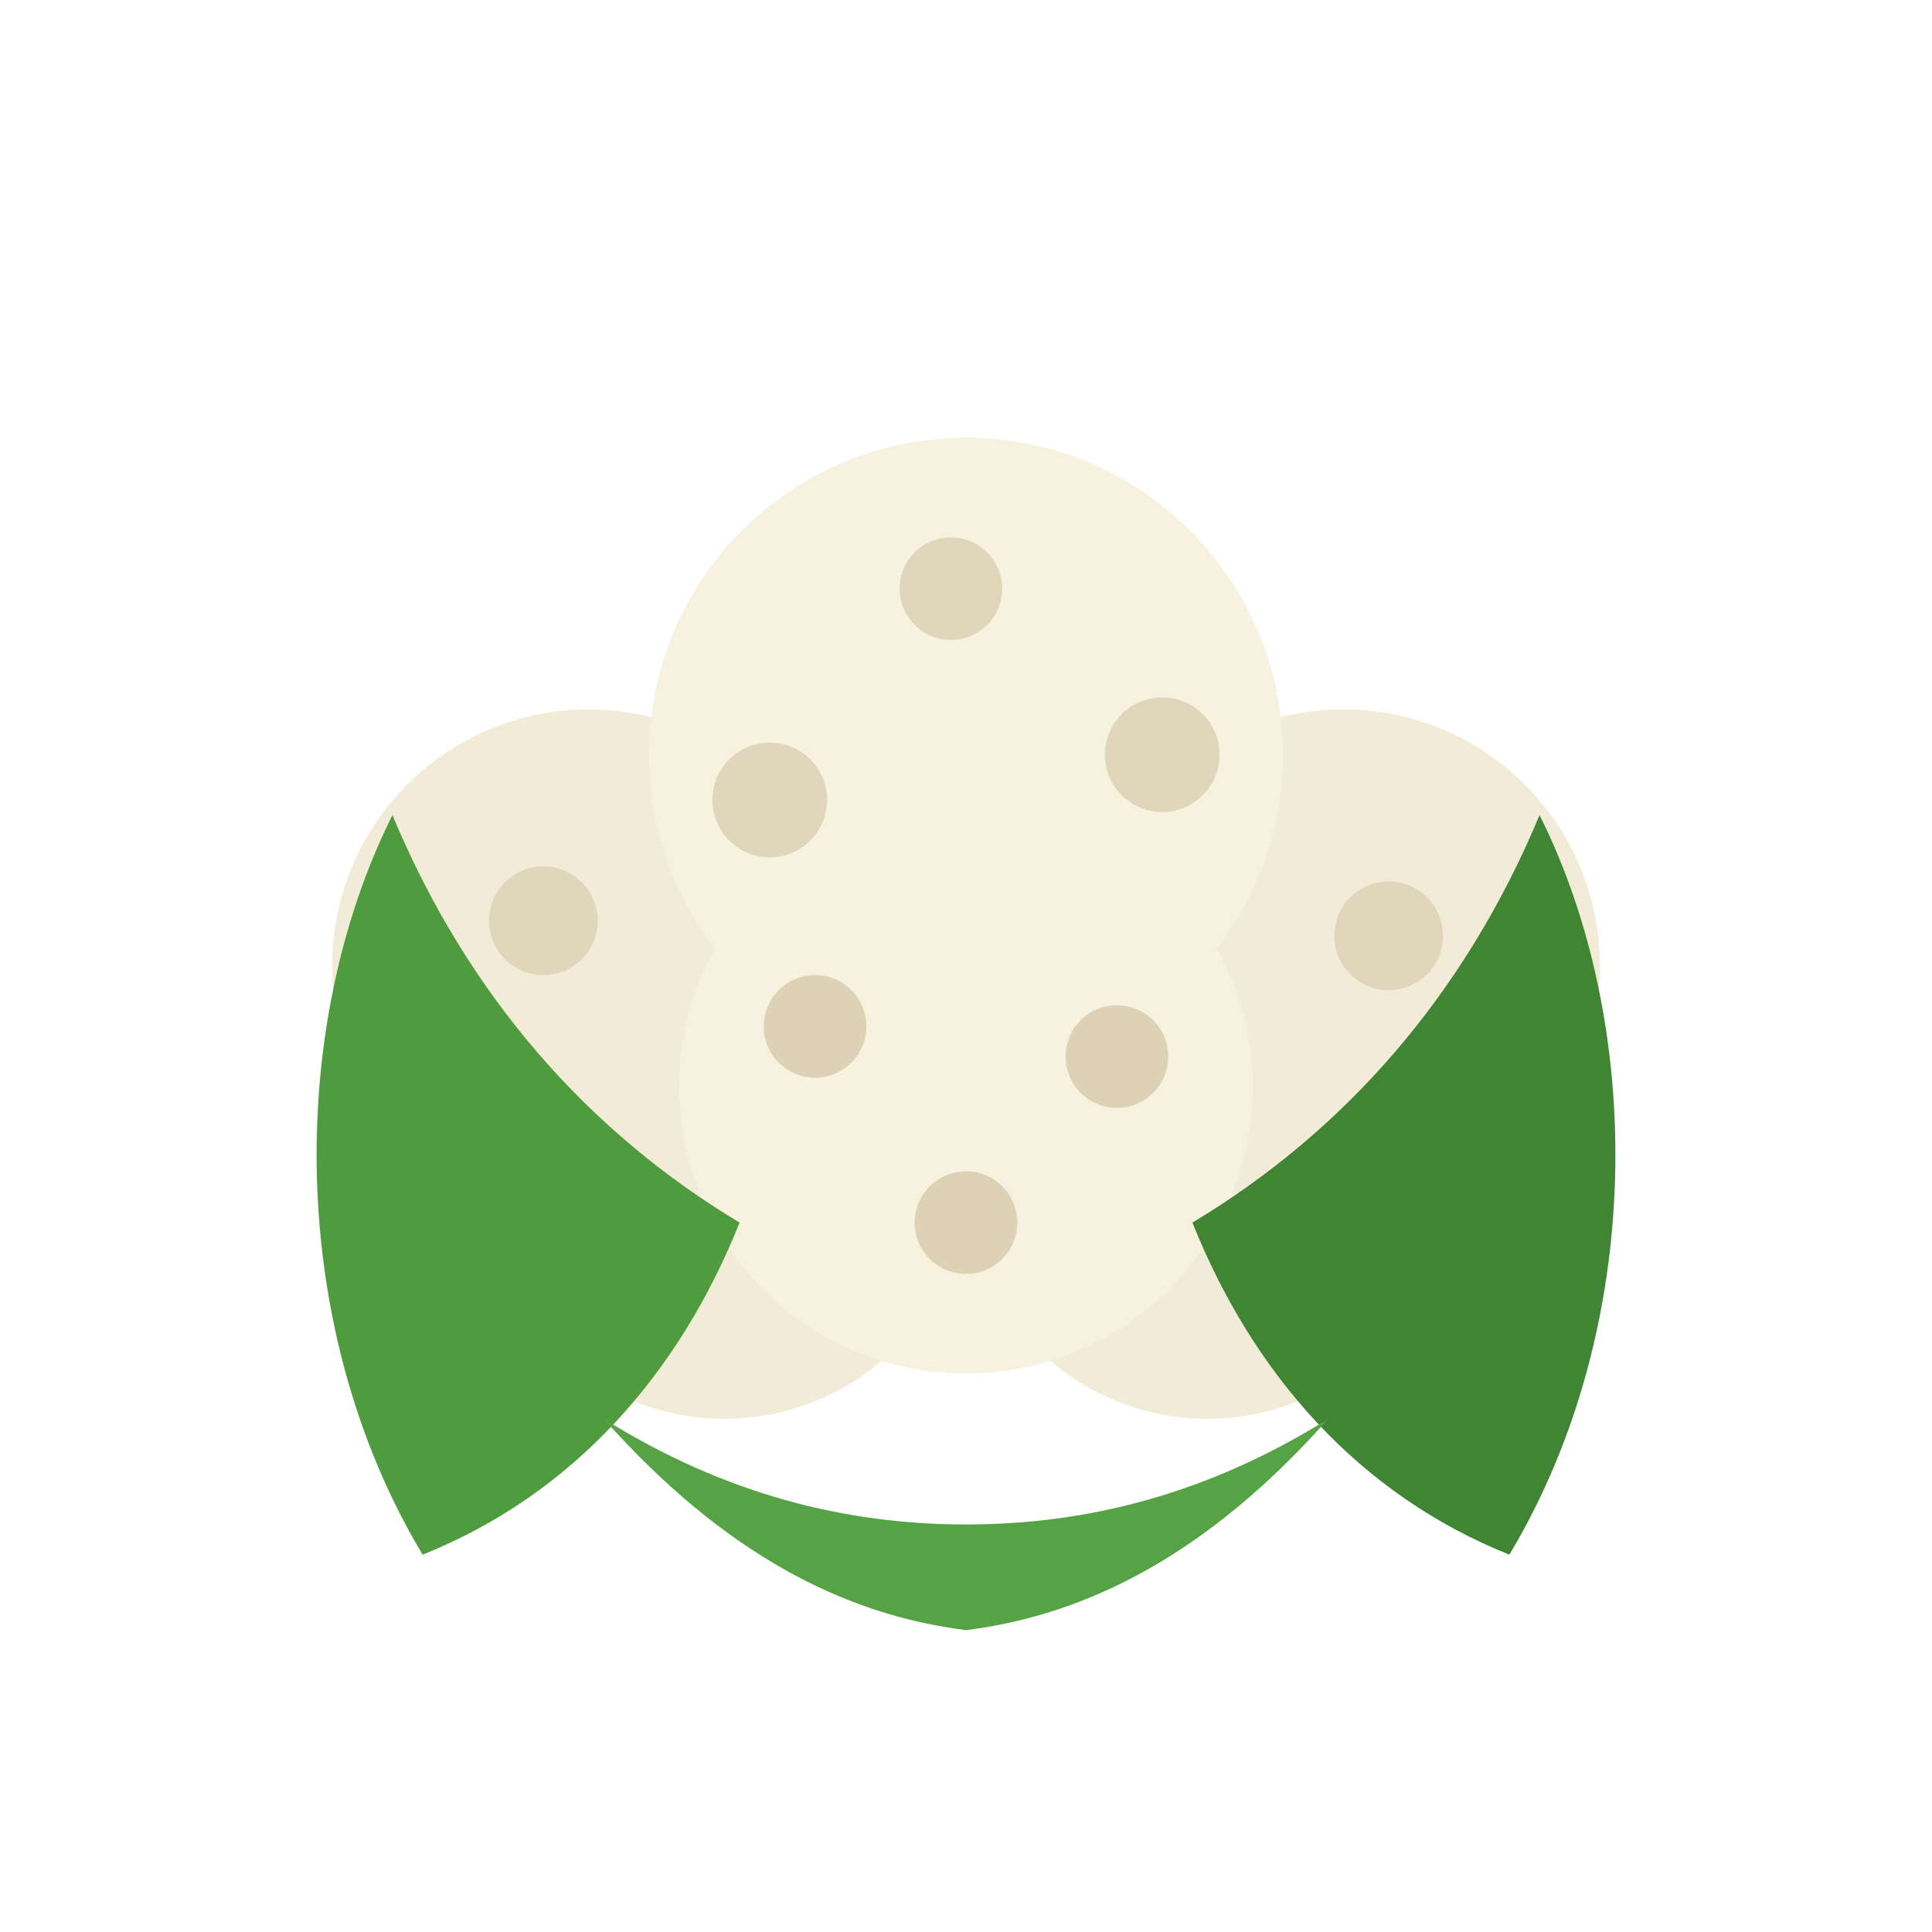
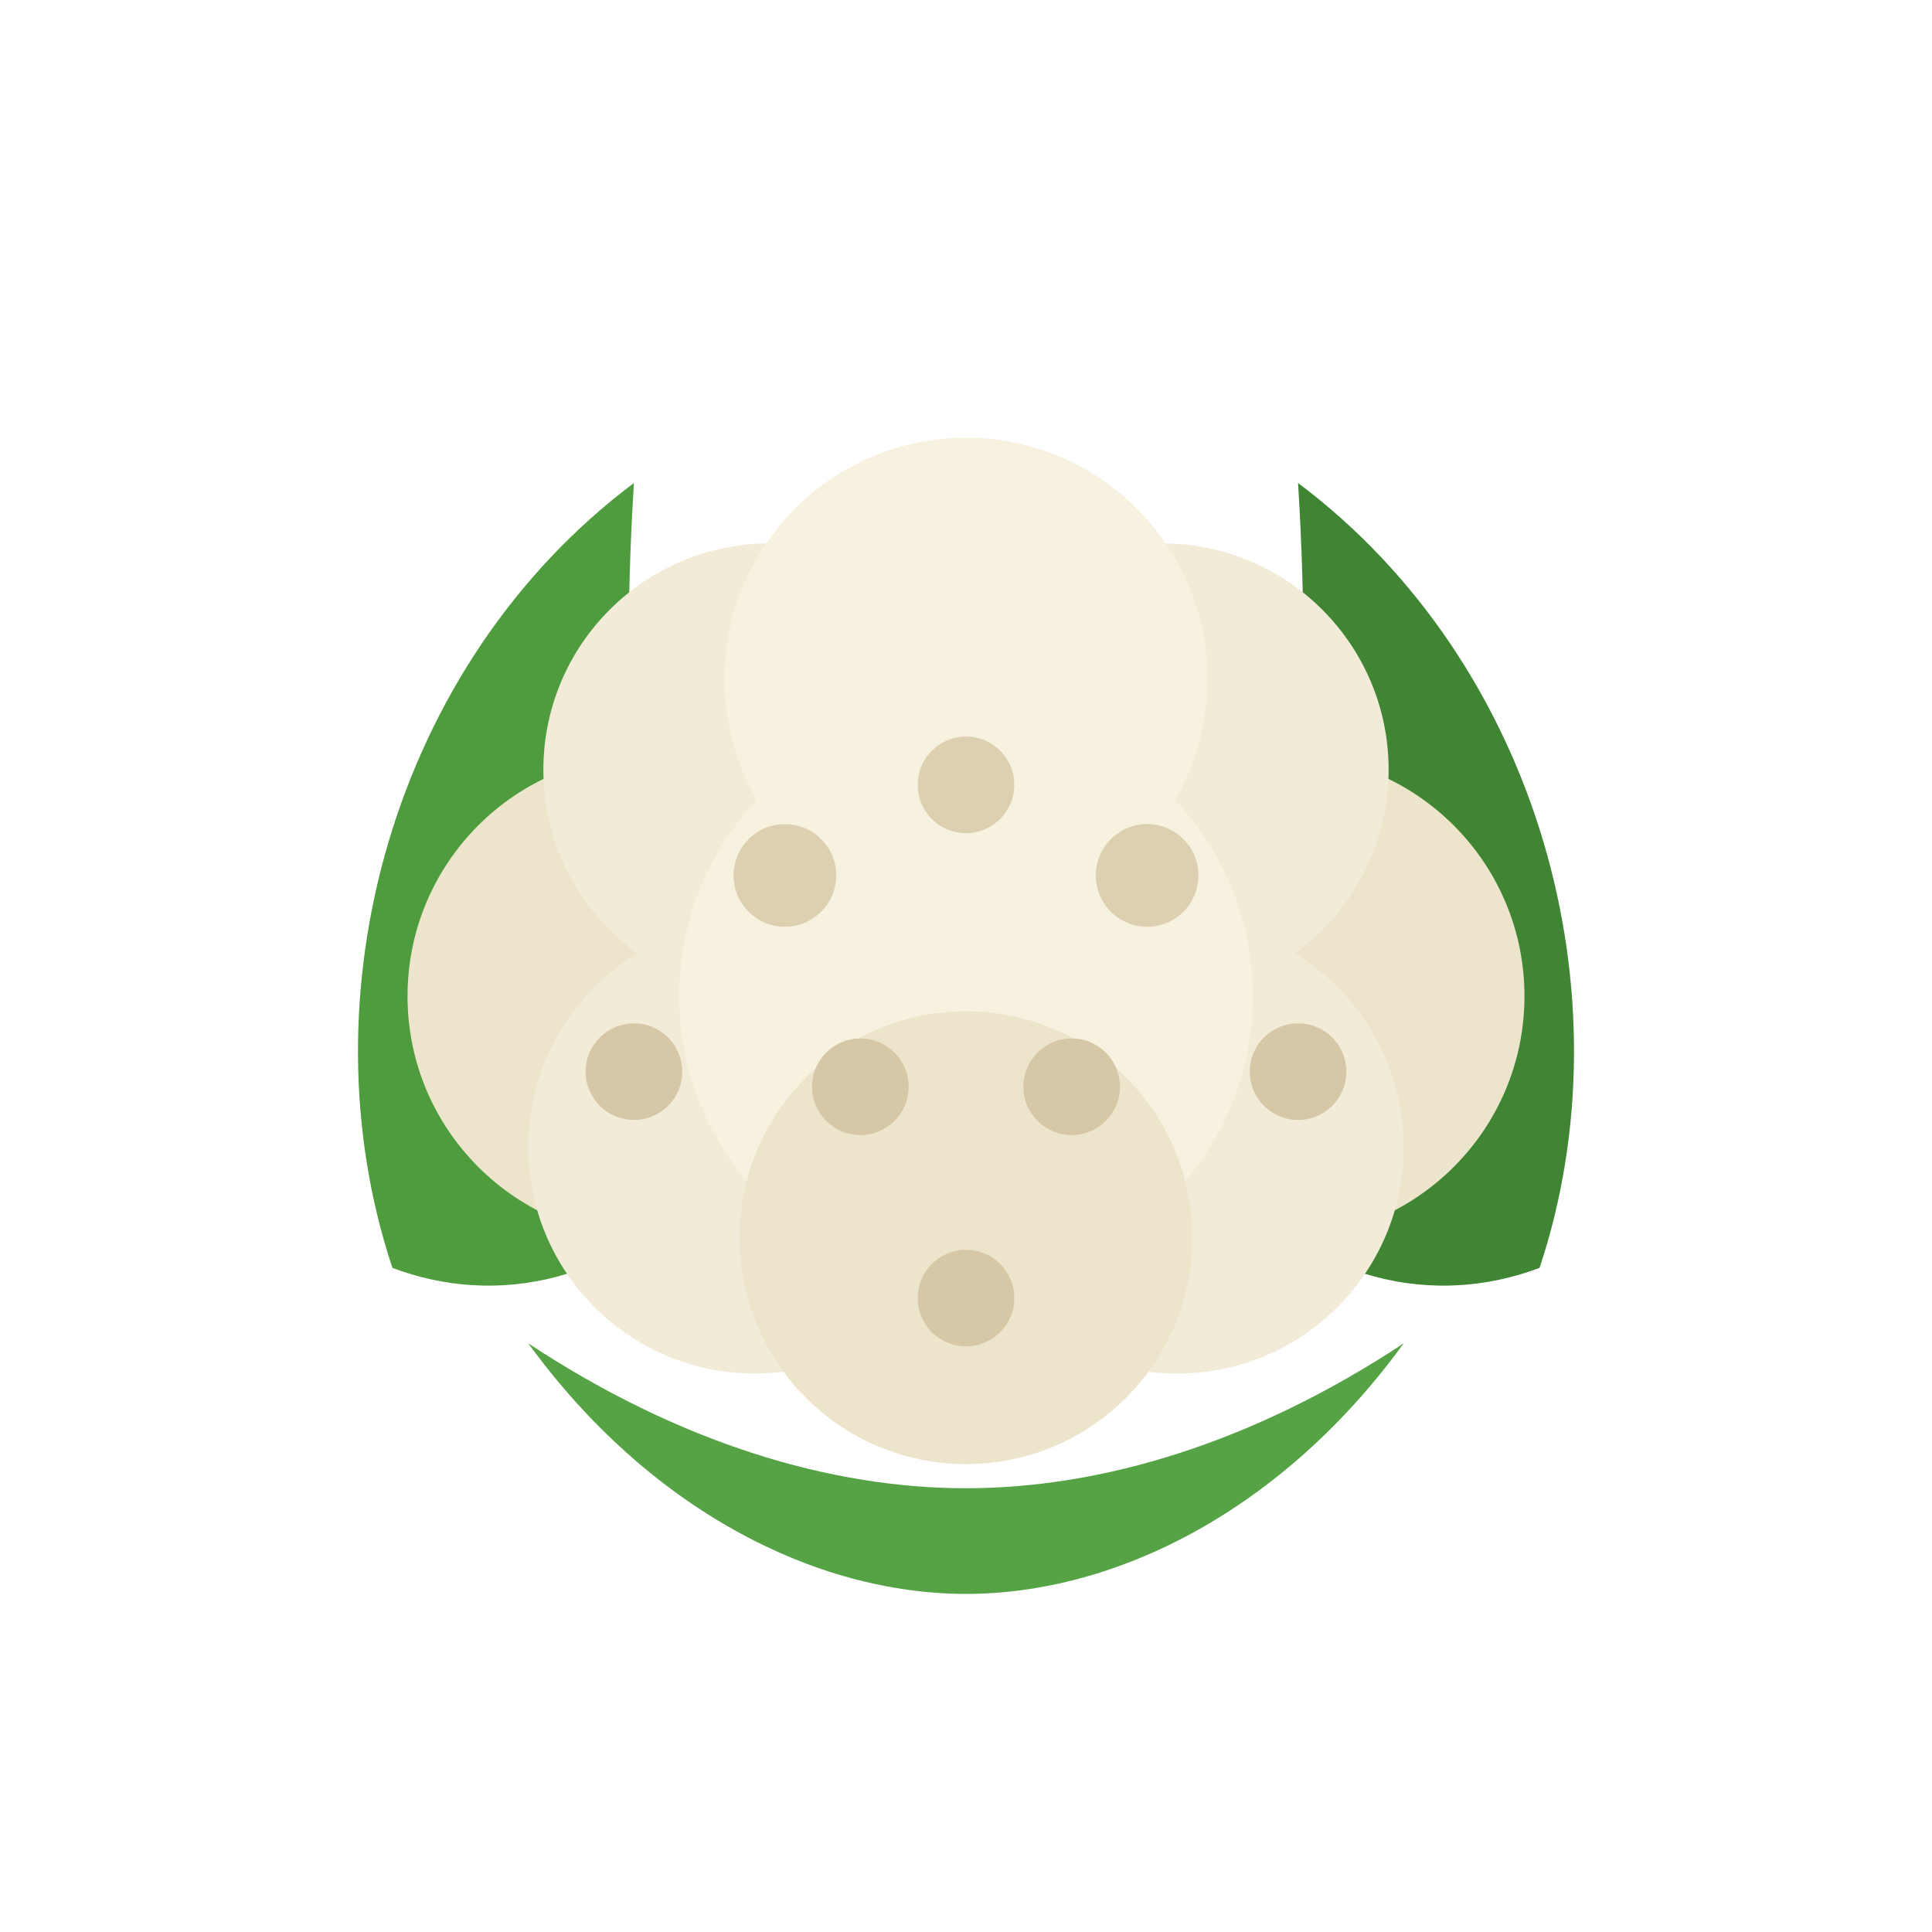
<svg xmlns="http://www.w3.org/2000/svg" viewBox="0 0 64 64" role="img" aria-label="カリフラワー">
-   <circle cx="19.5" cy="32" r="8.5" fill="#F2EBD8" />
-   <circle cx="44.5" cy="32" r="8.5" fill="#F2EBD8" />
-   <circle cx="24" cy="39" r="8" fill="#F2EBD8" />
-   <circle cx="40" cy="39" r="8" fill="#F2EBD8" />
-   <circle cx="32" cy="25" r="10.5" fill="#F7F1E0" />
-   <circle cx="32" cy="36" r="9.5" fill="#F7F1E0" />
-   <circle cx="25.5" cy="26.5" r="1.9" fill="#E0D6BC" />
-   <circle cx="38.5" cy="25" r="1.9" fill="#E0D6BC" />
-   <circle cx="31.5" cy="19.5" r="1.7" fill="#E0D6BC" />
-   <circle cx="18" cy="30.5" r="1.8" fill="#E0D6BC" />
-   <circle cx="46" cy="31" r="1.8" fill="#E0D6BC" />
-   <circle cx="27" cy="34" r="1.7" fill="#DDD2B6" />
-   <circle cx="37" cy="35" r="1.7" fill="#DDD2B6" />
-   <circle cx="32" cy="40.5" r="1.7" fill="#DDD2B6" />
-   <path d="M13 27 C9.5 34 9.5 44 14 51.5 C19 49.5 22.5 45.5 24.5 40.5 C19.5 37.5 15.5 33 13 27 Z" fill="#4E9C3E" />
-   <path d="M51 27 C54.5 34 54.5 44 50 51.5 C45 49.5 41.5 45.5 39.5 40.5 C44.5 37.5 48.5 33 51 27 Z" fill="#3F8534" />
-   <path d="M20 47 C24 51.5 28 53.5 32 54 C36 53.5 40 51.5 44 47 C40 49.5 36 50.5 32 50.5 C28 50.5 24 49.5 20 47 Z" fill="#55A345" />
+   <path d="M13 42 C10 33 13 22 21 16 C20.5 24 21 32 23.5 39 C21 42 17 43.5 13 42 Z" fill="#4E9C3E" />
+   <path d="M51 42 C54 33 51 22 43 16 C43.5 24 43 32 40.5 39 C43 42 47 43.5 51 42 Z" fill="#3F8534" />
+   <circle cx="21.5" cy="33" r="8" fill="#EDE4CC" />
+   <circle cx="42.5" cy="33" r="8" fill="#EDE4CC" />
+   <circle cx="25.5" cy="25.5" r="7.5" fill="#F2EBD8" />
+   <circle cx="38.5" cy="25.5" r="7.5" fill="#F2EBD8" />
+   <circle cx="32" cy="22.5" r="8" fill="#F7F1E0" />
+   <circle cx="25" cy="38" r="7.5" fill="#F2EBD8" />
+   <circle cx="39" cy="38" r="7.5" fill="#F2EBD8" />
+   <circle cx="32" cy="33" r="9.5" fill="#F7F1E0" />
+   <circle cx="32" cy="41" r="7.5" fill="#EDE4CC" />
+   <circle cx="26" cy="29" r="1.7" fill="#DDD0B0" />
+   <circle cx="38" cy="29" r="1.7" fill="#DDD0B0" />
+   <circle cx="32" cy="26" r="1.6" fill="#DDD0B0" />
+   <circle cx="21" cy="35.5" r="1.6" fill="#D6C8A6" />
+   <circle cx="43" cy="35.5" r="1.6" fill="#D6C8A6" />
+   <circle cx="28.5" cy="36" r="1.6" fill="#D6C8A6" />
+   <circle cx="35.5" cy="36" r="1.6" fill="#D6C8A6" />
+   <circle cx="32" cy="43" r="1.6" fill="#D6C8A6" />
+   <path d="M17.5 44.5 C21.5 50 27 52.8 32 52.8 C37 52.8 42.5 50 46.5 44.5 C41.5 47.8 36.5 49.3 32 49.3 C27.5 49.3 22.5 47.8 17.5 44.5 Z" fill="#55A345" />
</svg>
